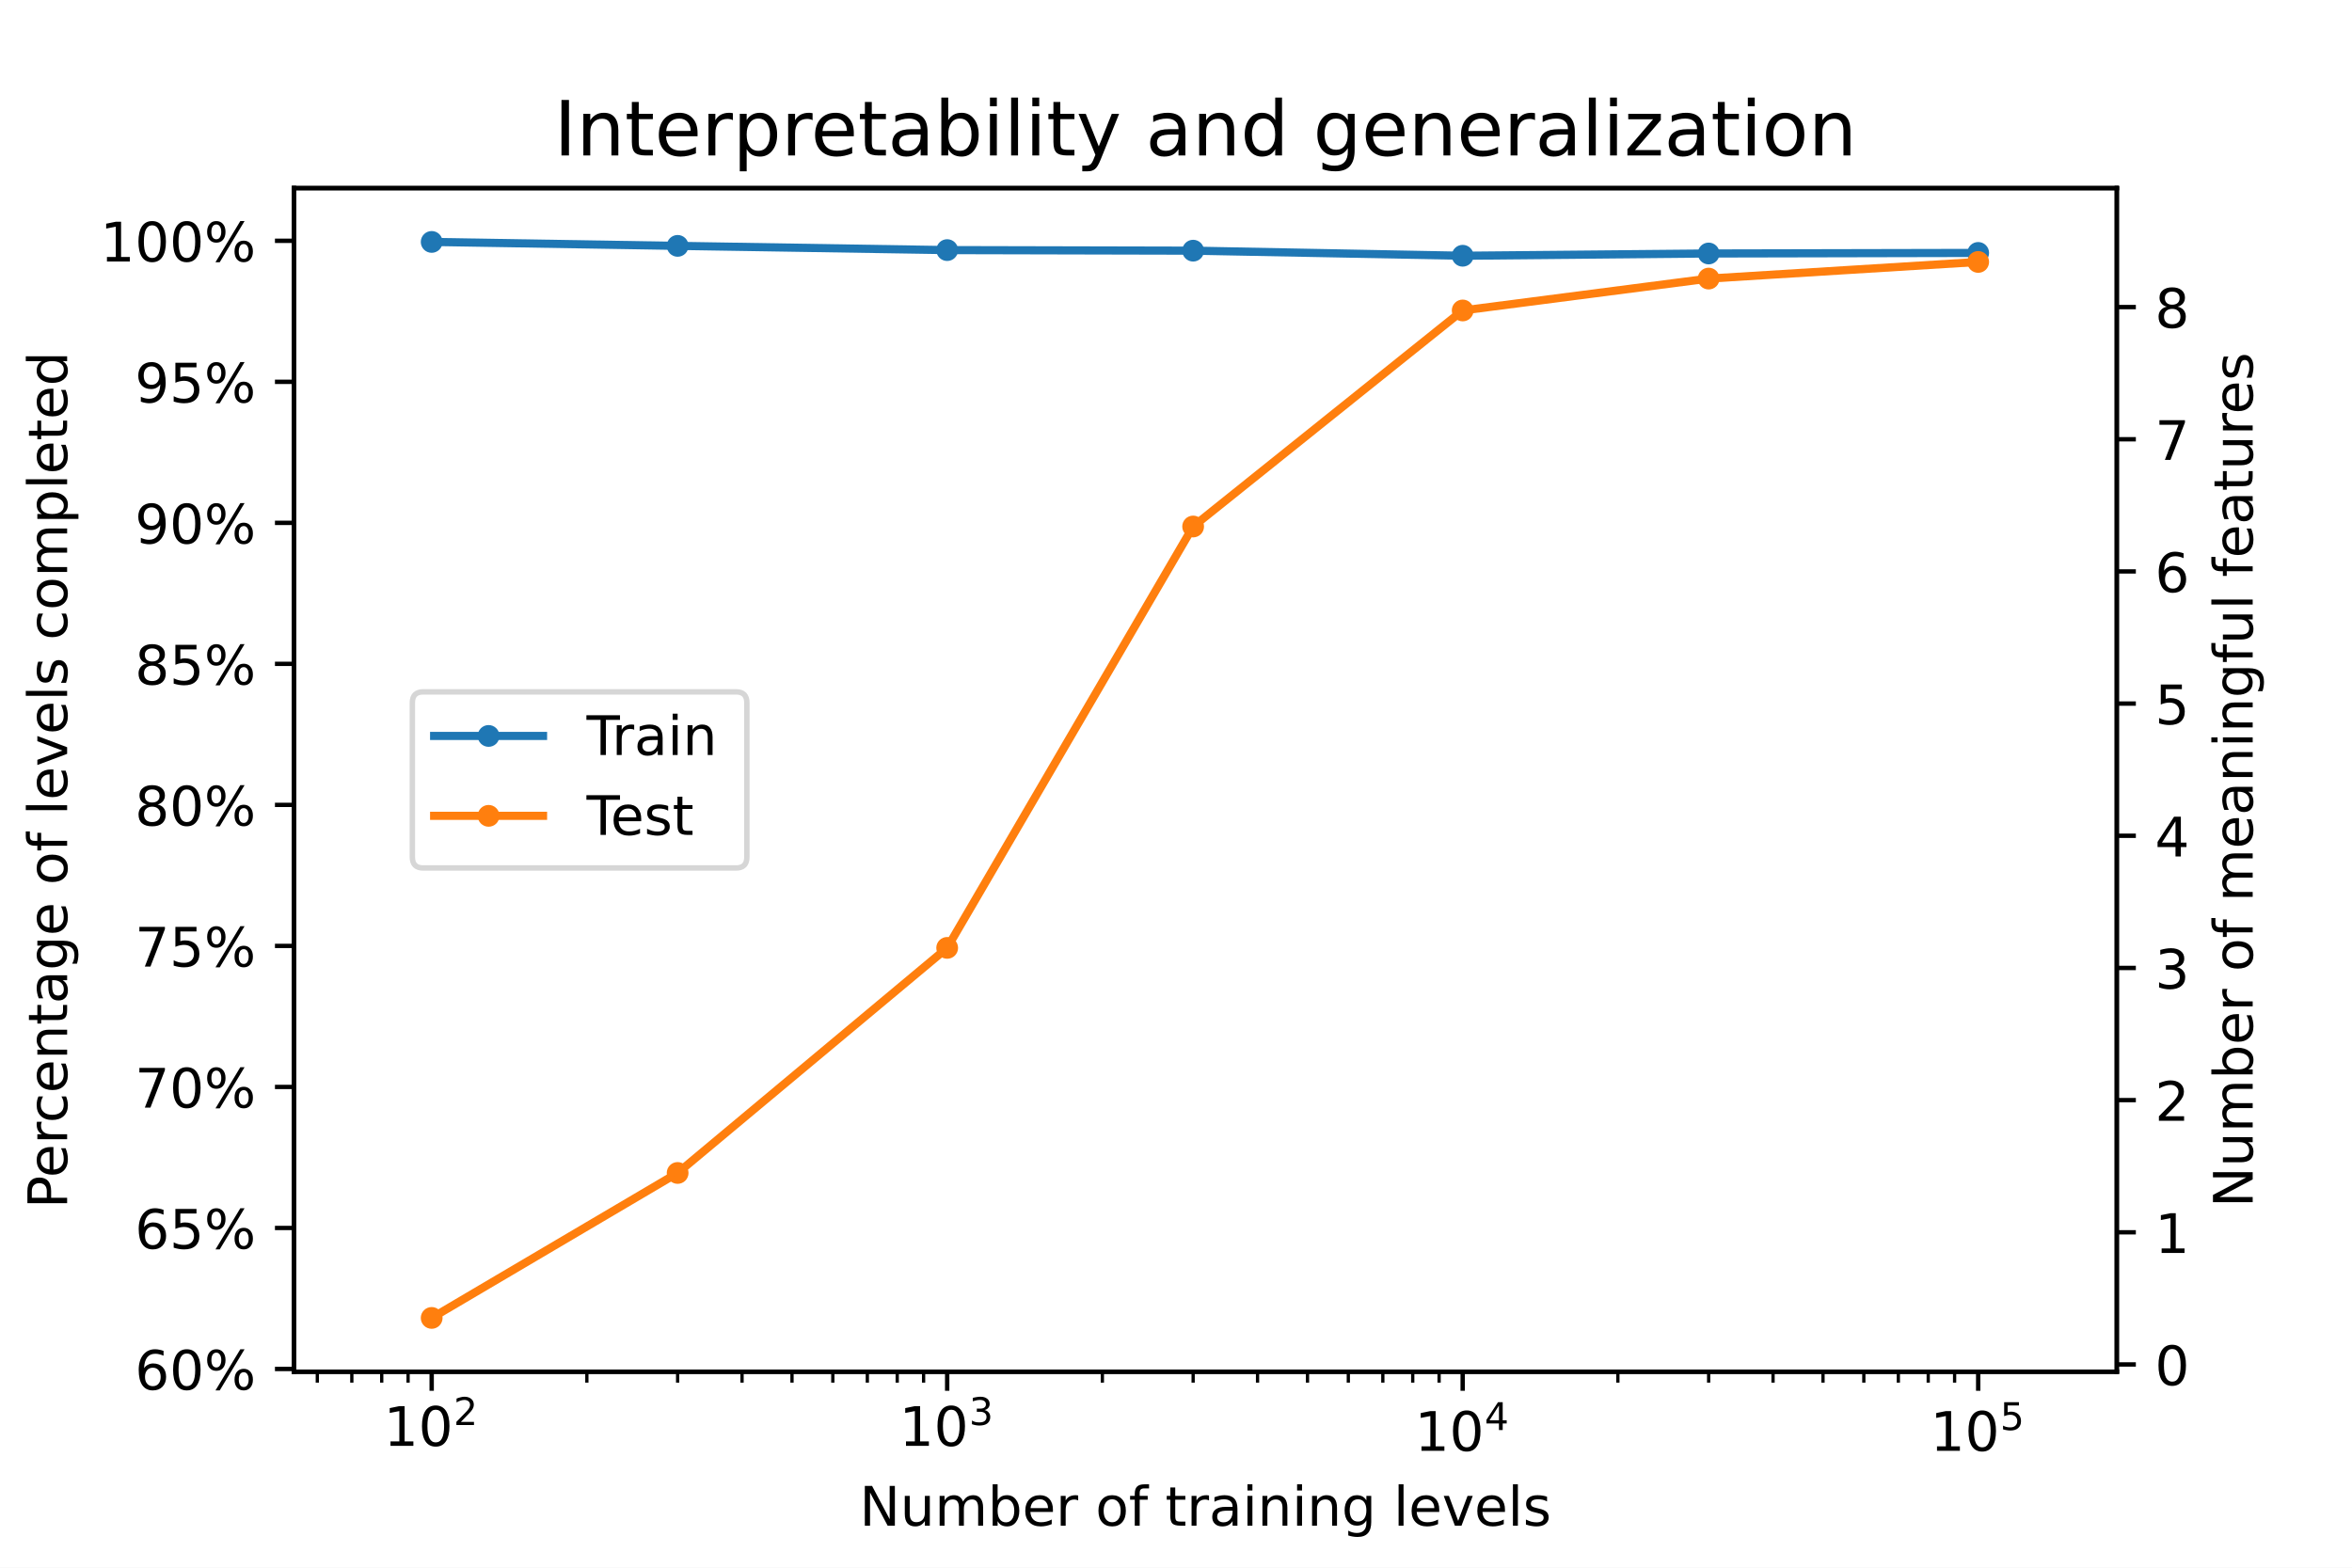
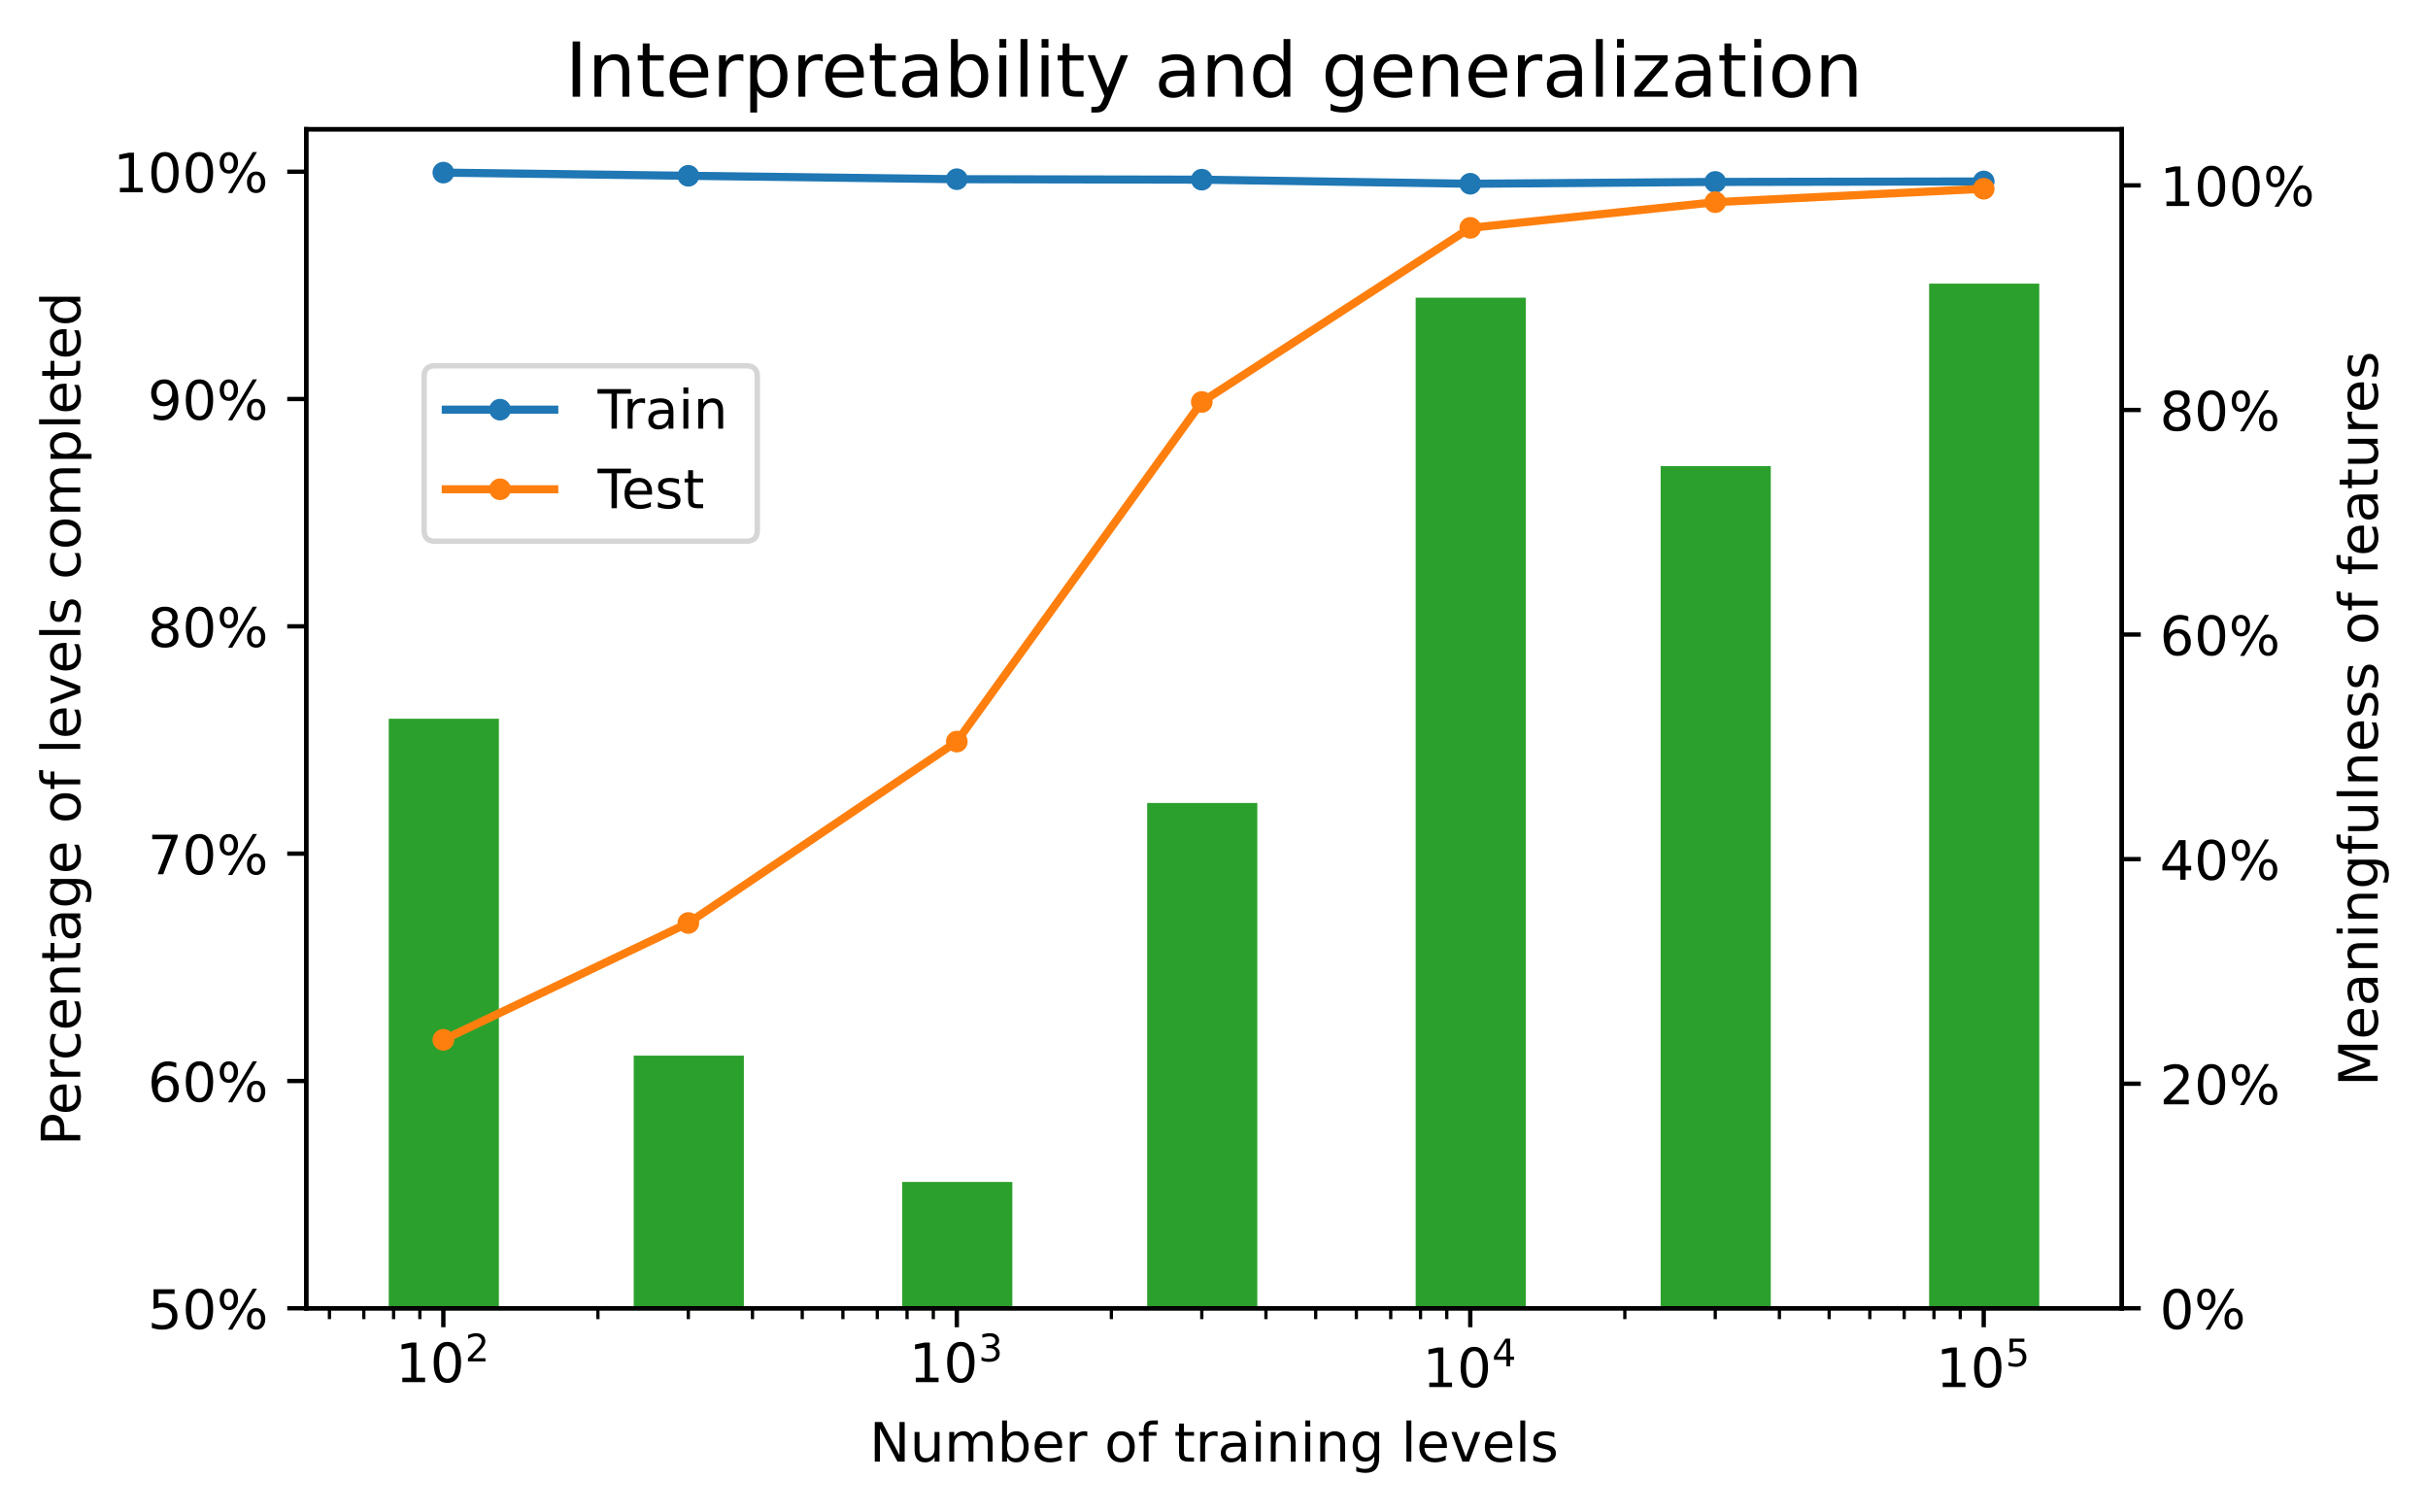
- <svg xmlns="http://www.w3.org/2000/svg" xmlns:xlink="http://www.w3.org/1999/xlink" height="288pt" version="1.1" viewBox="0 0 432 288" width="432pt">
+ <svg xmlns="http://www.w3.org/2000/svg" xmlns:xlink="http://www.w3.org/1999/xlink" height="278.834pt" version="1.1" viewBox="0 0 447.734 278.834" width="447.734pt">
  <defs>
    <style type="text/css">
*{stroke-linecap:butt;stroke-linejoin:round;}
  </style>
  </defs>
  <g id="figure_1">
    <g id="patch_1">
-       <path d="M 0 288  L 432 288  L 432 0  L 0 0  z " style="fill:#ffffff;" />
+       <path d="M 0 278.834  L 447.734 278.834  L 447.734 0  L 0 0  z " style="fill:#ffffff;" />
    </g>
    <g id="axes_1">
      <g id="patch_2">
-         <path d="M 54 252  L 388.8 252  L 388.8 34.56  L 54 34.56  z " style="fill:#ffffff;" />
+         <path d="M 56.467 241.278  L 391.267 241.278  L 391.267 23.838  L 56.467 23.838  z " style="fill:#ffffff;" />
+       </g>
+       <g id="patch_3">
+         <path clip-path="url(#p1c22f70065)" d="M 71.685 241.278  L 91.996 241.278  L 91.996 132.558  L 71.685 132.558  z " style="fill:#2ca02c;" />
+       </g>
+       <g id="patch_4">
+         <path clip-path="url(#p1c22f70065)" d="M 116.861 241.278  L 137.172 241.278  L 137.172 194.684  L 116.861 194.684  z " style="fill:#2ca02c;" />
+       </g>
+       <g id="patch_5">
+         <path clip-path="url(#p1c22f70065)" d="M 166.37 241.278  L 186.68 241.278  L 186.68 217.981  L 166.37 217.981  z " style="fill:#2ca02c;" />
+       </g>
+       <g id="patch_6">
+         <path clip-path="url(#p1c22f70065)" d="M 211.546 241.278  L 231.856 241.278  L 231.856 148.089  L 211.546 148.089  z " style="fill:#2ca02c;" />
+       </g>
+       <g id="patch_7">
+         <path clip-path="url(#p1c22f70065)" d="M 261.054 241.278  L 281.365 241.278  L 281.365 54.901  L 261.054 54.901  z " style="fill:#2ca02c;" />
+       </g>
+       <g id="patch_8">
+         <path clip-path="url(#p1c22f70065)" d="M 306.23 241.278  L 326.541 241.278  L 326.541 85.964  L 306.23 85.964  z " style="fill:#2ca02c;" />
+       </g>
+       <g id="patch_9">
+         <path clip-path="url(#p1c22f70065)" d="M 355.738 241.278  L 376.049 241.278  L 376.049 52.312  L 355.738 52.312  z " style="fill:#2ca02c;" />
      </g>
      <g id="matplotlib.axis_1">
-         <g id="xtick_1">
+         <g id="ytick_1">
          <g id="line2d_1">
            <defs>
-               <path d="M 0 0  L 0 3.5  " id="mb61a79b840" style="stroke:#000000;stroke-width:0.8;" />
+               <path d="M 0 0  L 3.5 0  " id="m2174893a36" style="stroke:#000000;stroke-width:0.8;" />
            </defs>
            <g>
-               <use style="stroke:#000000;stroke-width:0.8;" x="79.288" xlink:href="#mb61a79b840" y="252" />
+               <use style="stroke:#000000;stroke-width:0.8;" x="391.267" xlink:href="#m2174893a36" y="241.278" />
            </g>
          </g>
          <g id="text_1">
-             <g transform="translate(70.48802 266.5984)">
+             <text style="font-family:DejaVu Sans;font-size:10px;font-style:normal;font-weight:normal;text-anchor:start;" transform="rotate(-0, 398.2672, 245.077)" x="398.267" y="245.077">0%</text>
+           </g>
+         </g>
+         <g id="ytick_2">
+           <g id="line2d_2">
+             <g>
+               <use style="stroke:#000000;stroke-width:0.8;" x="391.267" xlink:href="#m2174893a36" y="199.861" />
+             </g>
+           </g>
+           <g id="text_2">
+             <text style="font-family:DejaVu Sans;font-size:10px;font-style:normal;font-weight:normal;text-anchor:start;" transform="rotate(-0, 398.2672, 203.6599)" x="398.267" y="203.66">20%</text>
+           </g>
+         </g>
+         <g id="ytick_3">
+           <g id="line2d_3">
+             <g>
+               <use style="stroke:#000000;stroke-width:0.8;" x="391.267" xlink:href="#m2174893a36" y="158.444" />
+             </g>
+           </g>
+           <g id="text_3">
+             <text style="font-family:DejaVu Sans;font-size:10px;font-style:normal;font-weight:normal;text-anchor:start;" transform="rotate(-0, 398.2672, 162.2427)" x="398.267" y="162.243">40%</text>
+           </g>
+         </g>
+         <g id="ytick_4">
+           <g id="line2d_4">
+             <g>
+               <use style="stroke:#000000;stroke-width:0.8;" x="391.267" xlink:href="#m2174893a36" y="117.026" />
+             </g>
+           </g>
+           <g id="text_4">
+             <text style="font-family:DejaVu Sans;font-size:10px;font-style:normal;font-weight:normal;text-anchor:start;" transform="rotate(-0, 398.2672, 120.8256)" x="398.267" y="120.826">60%</text>
+           </g>
+         </g>
+         <g id="ytick_5">
+           <g id="line2d_5">
+             <g>
+               <use style="stroke:#000000;stroke-width:0.8;" x="391.267" xlink:href="#m2174893a36" y="75.609" />
+             </g>
+           </g>
+           <g id="text_5">
+             <text style="font-family:DejaVu Sans;font-size:10px;font-style:normal;font-weight:normal;text-anchor:start;" transform="rotate(-0, 398.2672, 79.40846)" x="398.267" y="79.408">80%</text>
+           </g>
+         </g>
+         <g id="ytick_6">
+           <g id="line2d_6">
+             <g>
+               <use style="stroke:#000000;stroke-width:0.8;" x="391.267" xlink:href="#m2174893a36" y="34.192" />
+             </g>
+           </g>
+           <g id="text_6">
+             <text style="font-family:DejaVu Sans;font-size:10px;font-style:normal;font-weight:normal;text-anchor:start;" transform="rotate(-0, 398.2672, 37.99132)" x="398.267" y="37.991">100%</text>
+           </g>
+         </g>
+         <g id="text_7">
+           <text style="font-family:DejaVu Sans;font-size:10px;font-style:normal;font-weight:normal;text-anchor:middle;" transform="rotate(-90, 438.4547, 132.5578)" x="438.455" y="132.558">Meaningfulness of features</text>
+         </g>
+       </g>
+       <g id="patch_10">
+         <path d="M 56.467 241.278  L 56.467 23.838  " style="fill:none;stroke:#000000;stroke-linecap:square;stroke-linejoin:miter;stroke-width:0.8;" />
+       </g>
+       <g id="patch_11">
+         <path d="M 391.267 241.278  L 391.267 23.838  " style="fill:none;stroke:#000000;stroke-linecap:square;stroke-linejoin:miter;stroke-width:0.8;" />
+       </g>
+       <g id="patch_12">
+         <path d="M 56.467 241.278  L 391.267 241.278  " style="fill:none;stroke:#000000;stroke-linecap:square;stroke-linejoin:miter;stroke-width:0.8;" />
+       </g>
+       <g id="patch_13">
+         <path d="M 56.467 23.838  L 391.267 23.838  " style="fill:none;stroke:#000000;stroke-linecap:square;stroke-linejoin:miter;stroke-width:0.8;" />
+       </g>
+     </g>
+     <g id="axes_2">
+       <g id="matplotlib.axis_2">
+         <g id="xtick_1">
+           <g id="line2d_7">
+             <defs>
+               <path d="M 0 0  L 0 3.5  " id="me34b62702c" style="stroke:#000000;stroke-width:0.8;" />
+             </defs>
+             <g>
+               <use style="stroke:#000000;stroke-width:0.8;" x="81.755" xlink:href="#me34b62702c" y="241.278" />
+             </g>
+           </g>
+           <g id="text_8">
+             <g transform="translate(72.9552 255.8762)">
              <text>
                <tspan style="font-family:DejaVu Sans;font-size:10px;font-style:book;font-weight:book;" x="0 6.362" y="-0.977">10</tspan>
                <tspan style="font-family:DejaVu Sans;font-size:7px;font-style:book;font-weight:book;" x="12.82" y="-4.805">2</tspan>
              </text>
            </g>
          </g>
        </g>
        <g id="xtick_2">
-           <g id="line2d_2">
-             <g>
-               <use style="stroke:#000000;stroke-width:0.8;" x="173.972" xlink:href="#mb61a79b840" y="252" />
-             </g>
-           </g>
-           <g id="text_2">
-             <g transform="translate(165.1723 266.5984)">
+           <g id="line2d_8">
+             <g>
+               <use style="stroke:#000000;stroke-width:0.8;" x="176.44" xlink:href="#me34b62702c" y="241.278" />
+             </g>
+           </g>
+           <g id="text_9">
+             <g transform="translate(167.6395 255.8762)">
              <text>
                <tspan style="font-family:DejaVu Sans;font-size:10px;font-style:book;font-weight:book;" x="0 6.362" y="-0.977">10</tspan>
                <tspan style="font-family:DejaVu Sans;font-size:7px;font-style:book;font-weight:book;" x="12.82" y="-4.805">3</tspan>
              </text>
            </g>
          </g>
        </g>
        <g id="xtick_3">
-           <g id="line2d_3">
-             <g>
-               <use style="stroke:#000000;stroke-width:0.8;" x="268.657" xlink:href="#mb61a79b840" y="252" />
-             </g>
-           </g>
-           <g id="text_3">
-             <g transform="translate(259.8567 266.5984)">
+           <g id="line2d_9">
+             <g>
+               <use style="stroke:#000000;stroke-width:0.8;" x="271.124" xlink:href="#me34b62702c" y="241.278" />
+             </g>
+           </g>
+           <g id="text_10">
+             <g transform="translate(262.3239 255.8762)">
              <text>
                <tspan style="font-family:DejaVu Sans;font-size:10px;font-style:book;font-weight:book;" x="0 6.362" y="-0.064">10</tspan>
                <tspan style="font-family:DejaVu Sans;font-size:7px;font-style:book;font-weight:book;" x="12.82" y="-3.892">4</tspan>
              </text>
            </g>
          </g>
        </g>
        <g id="xtick_4">
-           <g id="line2d_4">
-             <g>
-               <use style="stroke:#000000;stroke-width:0.8;" x="363.341" xlink:href="#mb61a79b840" y="252" />
-             </g>
-           </g>
-           <g id="text_4">
-             <g transform="translate(354.541 266.5984)">
+           <g id="line2d_10">
+             <g>
+               <use style="stroke:#000000;stroke-width:0.8;" x="365.808" xlink:href="#me34b62702c" y="241.278" />
+             </g>
+           </g>
+           <g id="text_11">
+             <g transform="translate(357.0082 255.8762)">
              <text>
                <tspan style="font-family:DejaVu Sans;font-size:10px;font-style:book;font-weight:book;" x="0 6.362" y="-0.064">10</tspan>
                <tspan style="font-family:DejaVu Sans;font-size:7px;font-style:book;font-weight:book;" x="12.82" y="-3.892">5</tspan>
              </text>
            </g>
          </g>
        </g>
        <g id="xtick_5">
-           <g id="line2d_5">
+           <g id="line2d_11">
            <defs>
-               <path d="M 0 0  L 0 2  " id="m0217cb7e6a" style="stroke:#000000;stroke-width:0.6;" />
+               <path d="M 0 0  L 0 2  " id="m8a08c426f1" style="stroke:#000000;stroke-width:0.6;" />
            </defs>
            <g>
-               <use style="stroke:#000000;stroke-width:0.6;" x="58.282" xlink:href="#m0217cb7e6a" y="252" />
+               <use style="stroke:#000000;stroke-width:0.6;" x="60.75" xlink:href="#m8a08c426f1" y="241.278" />
            </g>
          </g>
        </g>
        <g id="xtick_6">
-           <g id="line2d_6">
-             <g>
-               <use style="stroke:#000000;stroke-width:0.6;" x="64.621" xlink:href="#m0217cb7e6a" y="252" />
+           <g id="line2d_12">
+             <g>
+               <use style="stroke:#000000;stroke-width:0.6;" x="67.088" xlink:href="#m8a08c426f1" y="241.278" />
            </g>
          </g>
        </g>
        <g id="xtick_7">
-           <g id="line2d_7">
-             <g>
-               <use style="stroke:#000000;stroke-width:0.6;" x="70.112" xlink:href="#m0217cb7e6a" y="252" />
+           <g id="line2d_13">
+             <g>
+               <use style="stroke:#000000;stroke-width:0.6;" x="72.579" xlink:href="#m8a08c426f1" y="241.278" />
            </g>
          </g>
        </g>
        <g id="xtick_8">
-           <g id="line2d_8">
-             <g>
-               <use style="stroke:#000000;stroke-width:0.6;" x="74.955" xlink:href="#m0217cb7e6a" y="252" />
+           <g id="line2d_14">
+             <g>
+               <use style="stroke:#000000;stroke-width:0.6;" x="77.423" xlink:href="#m8a08c426f1" y="241.278" />
            </g>
          </g>
        </g>
        <g id="xtick_9">
-           <g id="line2d_9">
-             <g>
-               <use style="stroke:#000000;stroke-width:0.6;" x="107.791" xlink:href="#m0217cb7e6a" y="252" />
+           <g id="line2d_15">
+             <g>
+               <use style="stroke:#000000;stroke-width:0.6;" x="110.258" xlink:href="#m8a08c426f1" y="241.278" />
            </g>
          </g>
        </g>
        <g id="xtick_10">
-           <g id="line2d_10">
-             <g>
-               <use style="stroke:#000000;stroke-width:0.6;" x="124.464" xlink:href="#m0217cb7e6a" y="252" />
+           <g id="line2d_16">
+             <g>
+               <use style="stroke:#000000;stroke-width:0.6;" x="126.931" xlink:href="#m8a08c426f1" y="241.278" />
            </g>
          </g>
        </g>
        <g id="xtick_11">
-           <g id="line2d_11">
-             <g>
-               <use style="stroke:#000000;stroke-width:0.6;" x="136.294" xlink:href="#m0217cb7e6a" y="252" />
+           <g id="line2d_17">
+             <g>
+               <use style="stroke:#000000;stroke-width:0.6;" x="138.761" xlink:href="#m8a08c426f1" y="241.278" />
            </g>
          </g>
        </g>
        <g id="xtick_12">
-           <g id="line2d_12">
-             <g>
-               <use style="stroke:#000000;stroke-width:0.6;" x="145.47" xlink:href="#m0217cb7e6a" y="252" />
+           <g id="line2d_18">
+             <g>
+               <use style="stroke:#000000;stroke-width:0.6;" x="147.937" xlink:href="#m8a08c426f1" y="241.278" />
            </g>
          </g>
        </g>
        <g id="xtick_13">
-           <g id="line2d_13">
-             <g>
-               <use style="stroke:#000000;stroke-width:0.6;" x="152.967" xlink:href="#m0217cb7e6a" y="252" />
+           <g id="line2d_19">
+             <g>
+               <use style="stroke:#000000;stroke-width:0.6;" x="155.434" xlink:href="#m8a08c426f1" y="241.278" />
            </g>
          </g>
        </g>
        <g id="xtick_14">
-           <g id="line2d_14">
-             <g>
-               <use style="stroke:#000000;stroke-width:0.6;" x="159.306" xlink:href="#m0217cb7e6a" y="252" />
+           <g id="line2d_20">
+             <g>
+               <use style="stroke:#000000;stroke-width:0.6;" x="161.773" xlink:href="#m8a08c426f1" y="241.278" />
            </g>
          </g>
        </g>
        <g id="xtick_15">
-           <g id="line2d_15">
-             <g>
-               <use style="stroke:#000000;stroke-width:0.6;" x="164.796" xlink:href="#m0217cb7e6a" y="252" />
+           <g id="line2d_21">
+             <g>
+               <use style="stroke:#000000;stroke-width:0.6;" x="167.264" xlink:href="#m8a08c426f1" y="241.278" />
            </g>
          </g>
        </g>
        <g id="xtick_16">
-           <g id="line2d_16">
-             <g>
-               <use style="stroke:#000000;stroke-width:0.6;" x="169.64" xlink:href="#m0217cb7e6a" y="252" />
+           <g id="line2d_22">
+             <g>
+               <use style="stroke:#000000;stroke-width:0.6;" x="172.107" xlink:href="#m8a08c426f1" y="241.278" />
            </g>
          </g>
        </g>
        <g id="xtick_17">
-           <g id="line2d_17">
-             <g>
-               <use style="stroke:#000000;stroke-width:0.6;" x="202.475" xlink:href="#m0217cb7e6a" y="252" />
+           <g id="line2d_23">
+             <g>
+               <use style="stroke:#000000;stroke-width:0.6;" x="204.942" xlink:href="#m8a08c426f1" y="241.278" />
            </g>
          </g>
        </g>
        <g id="xtick_18">
-           <g id="line2d_18">
-             <g>
-               <use style="stroke:#000000;stroke-width:0.6;" x="219.148" xlink:href="#m0217cb7e6a" y="252" />
+           <g id="line2d_24">
+             <g>
+               <use style="stroke:#000000;stroke-width:0.6;" x="221.615" xlink:href="#m8a08c426f1" y="241.278" />
            </g>
          </g>
        </g>
        <g id="xtick_19">
-           <g id="line2d_19">
-             <g>
-               <use style="stroke:#000000;stroke-width:0.6;" x="230.978" xlink:href="#m0217cb7e6a" y="252" />
+           <g id="line2d_25">
+             <g>
+               <use style="stroke:#000000;stroke-width:0.6;" x="233.445" xlink:href="#m8a08c426f1" y="241.278" />
            </g>
          </g>
        </g>
        <g id="xtick_20">
-           <g id="line2d_20">
-             <g>
-               <use style="stroke:#000000;stroke-width:0.6;" x="240.154" xlink:href="#m0217cb7e6a" y="252" />
+           <g id="line2d_26">
+             <g>
+               <use style="stroke:#000000;stroke-width:0.6;" x="242.621" xlink:href="#m8a08c426f1" y="241.278" />
            </g>
          </g>
        </g>
        <g id="xtick_21">
-           <g id="line2d_21">
-             <g>
-               <use style="stroke:#000000;stroke-width:0.6;" x="247.651" xlink:href="#m0217cb7e6a" y="252" />
+           <g id="line2d_27">
+             <g>
+               <use style="stroke:#000000;stroke-width:0.6;" x="250.118" xlink:href="#m8a08c426f1" y="241.278" />
            </g>
          </g>
        </g>
        <g id="xtick_22">
-           <g id="line2d_22">
-             <g>
-               <use style="stroke:#000000;stroke-width:0.6;" x="253.99" xlink:href="#m0217cb7e6a" y="252" />
+           <g id="line2d_28">
+             <g>
+               <use style="stroke:#000000;stroke-width:0.6;" x="256.457" xlink:href="#m8a08c426f1" y="241.278" />
            </g>
          </g>
        </g>
        <g id="xtick_23">
-           <g id="line2d_23">
-             <g>
-               <use style="stroke:#000000;stroke-width:0.6;" x="259.481" xlink:href="#m0217cb7e6a" y="252" />
+           <g id="line2d_29">
+             <g>
+               <use style="stroke:#000000;stroke-width:0.6;" x="261.948" xlink:href="#m8a08c426f1" y="241.278" />
            </g>
          </g>
        </g>
        <g id="xtick_24">
-           <g id="line2d_24">
-             <g>
-               <use style="stroke:#000000;stroke-width:0.6;" x="264.324" xlink:href="#m0217cb7e6a" y="252" />
+           <g id="line2d_30">
+             <g>
+               <use style="stroke:#000000;stroke-width:0.6;" x="266.791" xlink:href="#m8a08c426f1" y="241.278" />
            </g>
          </g>
        </g>
        <g id="xtick_25">
-           <g id="line2d_25">
-             <g>
-               <use style="stroke:#000000;stroke-width:0.6;" x="297.159" xlink:href="#m0217cb7e6a" y="252" />
+           <g id="line2d_31">
+             <g>
+               <use style="stroke:#000000;stroke-width:0.6;" x="299.627" xlink:href="#m8a08c426f1" y="241.278" />
            </g>
          </g>
        </g>
        <g id="xtick_26">
-           <g id="line2d_26">
-             <g>
-               <use style="stroke:#000000;stroke-width:0.6;" x="313.833" xlink:href="#m0217cb7e6a" y="252" />
+           <g id="line2d_32">
+             <g>
+               <use style="stroke:#000000;stroke-width:0.6;" x="316.3" xlink:href="#m8a08c426f1" y="241.278" />
            </g>
          </g>
        </g>
        <g id="xtick_27">
-           <g id="line2d_27">
-             <g>
-               <use style="stroke:#000000;stroke-width:0.6;" x="325.662" xlink:href="#m0217cb7e6a" y="252" />
+           <g id="line2d_33">
+             <g>
+               <use style="stroke:#000000;stroke-width:0.6;" x="328.13" xlink:href="#m8a08c426f1" y="241.278" />
            </g>
          </g>
        </g>
        <g id="xtick_28">
-           <g id="line2d_28">
-             <g>
-               <use style="stroke:#000000;stroke-width:0.6;" x="334.838" xlink:href="#m0217cb7e6a" y="252" />
+           <g id="line2d_34">
+             <g>
+               <use style="stroke:#000000;stroke-width:0.6;" x="337.305" xlink:href="#m8a08c426f1" y="241.278" />
            </g>
          </g>
        </g>
        <g id="xtick_29">
-           <g id="line2d_29">
-             <g>
-               <use style="stroke:#000000;stroke-width:0.6;" x="342.335" xlink:href="#m0217cb7e6a" y="252" />
+           <g id="line2d_35">
+             <g>
+               <use style="stroke:#000000;stroke-width:0.6;" x="344.803" xlink:href="#m8a08c426f1" y="241.278" />
            </g>
          </g>
        </g>
        <g id="xtick_30">
-           <g id="line2d_30">
-             <g>
-               <use style="stroke:#000000;stroke-width:0.6;" x="348.674" xlink:href="#m0217cb7e6a" y="252" />
+           <g id="line2d_36">
+             <g>
+               <use style="stroke:#000000;stroke-width:0.6;" x="351.141" xlink:href="#m8a08c426f1" y="241.278" />
            </g>
          </g>
        </g>
        <g id="xtick_31">
-           <g id="line2d_31">
-             <g>
-               <use style="stroke:#000000;stroke-width:0.6;" x="354.165" xlink:href="#m0217cb7e6a" y="252" />
+           <g id="line2d_37">
+             <g>
+               <use style="stroke:#000000;stroke-width:0.6;" x="356.632" xlink:href="#m8a08c426f1" y="241.278" />
            </g>
          </g>
        </g>
        <g id="xtick_32">
-           <g id="line2d_32">
-             <g>
-               <use style="stroke:#000000;stroke-width:0.6;" x="359.008" xlink:href="#m0217cb7e6a" y="252" />
-             </g>
-           </g>
-         </g>
-         <g id="text_5">
-           <text style="font-family:DejaVu Sans;font-size:10px;font-style:normal;font-weight:normal;text-anchor:middle;" transform="rotate(-0, 221.4, 280.2766)" x="221.4" y="280.277">Number of training levels</text>
-         </g>
-       </g>
-       <g id="matplotlib.axis_2">
-         <g id="ytick_1">
-           <g id="line2d_33">
-             <defs>
-               <path d="M 0 0  L -3.5 0  " id="mfb83b9c430" style="stroke:#000000;stroke-width:0.8;" />
-             </defs>
-             <g>
-               <use style="stroke:#000000;stroke-width:0.8;" x="54" xlink:href="#mfb83b9c430" y="251.495" />
-             </g>
-           </g>
-           <g id="text_6">
-             <text style="font-family:DejaVu Sans;font-size:10px;font-style:normal;font-weight:normal;text-anchor:end;" transform="rotate(-0, 47, 255.294)" x="47" y="255.294">60%</text>
-           </g>
-         </g>
-         <g id="ytick_2">
-           <g id="line2d_34">
-             <g>
-               <use style="stroke:#000000;stroke-width:0.8;" x="54" xlink:href="#mfb83b9c430" y="225.588" />
-             </g>
-           </g>
-           <g id="text_7">
-             <text style="font-family:DejaVu Sans;font-size:10px;font-style:normal;font-weight:normal;text-anchor:end;" transform="rotate(-0, 47, 229.3867)" x="47" y="229.387">65%</text>
-           </g>
-         </g>
-         <g id="ytick_3">
-           <g id="line2d_35">
-             <g>
-               <use style="stroke:#000000;stroke-width:0.8;" x="54" xlink:href="#mfb83b9c430" y="199.68" />
-             </g>
-           </g>
-           <g id="text_8">
-             <text style="font-family:DejaVu Sans;font-size:10px;font-style:normal;font-weight:normal;text-anchor:end;" transform="rotate(-0, 47, 203.4794)" x="47" y="203.479">70%</text>
-           </g>
-         </g>
-         <g id="ytick_4">
-           <g id="line2d_36">
-             <g>
-               <use style="stroke:#000000;stroke-width:0.8;" x="54" xlink:href="#mfb83b9c430" y="173.773" />
-             </g>
-           </g>
-           <g id="text_9">
-             <text style="font-family:DejaVu Sans;font-size:10px;font-style:normal;font-weight:normal;text-anchor:end;" transform="rotate(-0, 47, 177.5721)" x="47" y="177.572">75%</text>
-           </g>
-         </g>
-         <g id="ytick_5">
-           <g id="line2d_37">
-             <g>
-               <use style="stroke:#000000;stroke-width:0.8;" x="54" xlink:href="#mfb83b9c430" y="147.866" />
-             </g>
-           </g>
-           <g id="text_10">
-             <text style="font-family:DejaVu Sans;font-size:10px;font-style:normal;font-weight:normal;text-anchor:end;" transform="rotate(-0, 47, 151.6648)" x="47" y="151.665">80%</text>
-           </g>
-         </g>
-         <g id="ytick_6">
          <g id="line2d_38">
            <g>
-               <use style="stroke:#000000;stroke-width:0.8;" x="54" xlink:href="#mfb83b9c430" y="121.958" />
-             </g>
-           </g>
-           <g id="text_11">
-             <text style="font-family:DejaVu Sans;font-size:10px;font-style:normal;font-weight:normal;text-anchor:end;" transform="rotate(-0, 47, 125.7575)" x="47" y="125.758">85%</text>
-           </g>
-         </g>
+               <use style="stroke:#000000;stroke-width:0.6;" x="361.476" xlink:href="#m8a08c426f1" y="241.278" />
+             </g>
+           </g>
+         </g>
+         <g id="text_12">
+           <text style="font-family:DejaVu Sans;font-size:10px;font-style:normal;font-weight:normal;text-anchor:middle;" transform="rotate(-0, 223.8672, 269.5544)" x="223.867" y="269.554">Number of training levels</text>
+         </g>
+       </g>
+       <g id="matplotlib.axis_3">
        <g id="ytick_7">
          <g id="line2d_39">
-             <g>
-               <use style="stroke:#000000;stroke-width:0.8;" x="54" xlink:href="#mfb83b9c430" y="96.051" />
-             </g>
-           </g>
-           <g id="text_12">
-             <text style="font-family:DejaVu Sans;font-size:10px;font-style:normal;font-weight:normal;text-anchor:end;" transform="rotate(-0, 47, 99.8502)" x="47" y="99.85">90%</text>
+             <defs>
+               <path d="M 0 0  L -3.5 0  " id="m90e9d81d9b" style="stroke:#000000;stroke-width:0.8;" />
+             </defs>
+             <g>
+               <use style="stroke:#000000;stroke-width:0.8;" x="56.467" xlink:href="#m90e9d81d9b" y="241.278" />
+             </g>
+           </g>
+           <g id="text_13">
+             <text style="font-family:DejaVu Sans;font-size:10px;font-style:normal;font-weight:normal;text-anchor:end;" transform="rotate(-0, 49.46719, 245.077)" x="49.467" y="245.077">50%</text>
          </g>
        </g>
        <g id="ytick_8">
          <g id="line2d_40">
            <g>
-               <use style="stroke:#000000;stroke-width:0.8;" x="54" xlink:href="#mfb83b9c430" y="70.144" />
-             </g>
-           </g>
-           <g id="text_13">
-             <text style="font-family:DejaVu Sans;font-size:10px;font-style:normal;font-weight:normal;text-anchor:end;" transform="rotate(-0, 47, 73.9429)" x="47" y="73.943">95%</text>
+               <use style="stroke:#000000;stroke-width:0.8;" x="56.467" xlink:href="#m90e9d81d9b" y="199.356" />
+             </g>
+           </g>
+           <g id="text_14">
+             <text style="font-family:DejaVu Sans;font-size:10px;font-style:normal;font-weight:normal;text-anchor:end;" transform="rotate(-0, 49.46719, 203.1548)" x="49.467" y="203.155">60%</text>
          </g>
        </g>
        <g id="ytick_9">
          <g id="line2d_41">
            <g>
-               <use style="stroke:#000000;stroke-width:0.8;" x="54" xlink:href="#mfb83b9c430" y="44.236" />
-             </g>
-           </g>
-           <g id="text_14">
-             <text style="font-family:DejaVu Sans;font-size:10px;font-style:normal;font-weight:normal;text-anchor:end;" transform="rotate(-0, 47, 48.0356)" x="47" y="48.036">100%</text>
-           </g>
-         </g>
-         <g id="text_15">
-           <text style="font-family:DejaVu Sans;font-size:10px;font-style:normal;font-weight:normal;text-anchor:middle;" transform="rotate(-90, 12.33125, 143.28)" x="12.331" y="143.28">Percentage of levels completed</text>
-         </g>
-       </g>
-       <g id="line2d_42">
-         <path clip-path="url(#pc56ced9039)" d="M 79.288 44.444  L 124.464 45.169  L 173.972 45.946  L 219.148 46.05  L 268.657 46.983  L 313.833 46.568  L 363.341 46.464  " style="fill:none;stroke:#1f77b4;stroke-linecap:square;stroke-width:1.5;" />
+               <use style="stroke:#000000;stroke-width:0.8;" x="56.467" xlink:href="#m90e9d81d9b" y="157.433" />
+             </g>
+           </g>
+           <g id="text_15">
+             <text style="font-family:DejaVu Sans;font-size:10px;font-style:normal;font-weight:normal;text-anchor:end;" transform="rotate(-0, 49.46719, 161.2326)" x="49.467" y="161.233">70%</text>
+           </g>
+         </g>
+         <g id="ytick_10">
+           <g id="line2d_42">
+             <g>
+               <use style="stroke:#000000;stroke-width:0.8;" x="56.467" xlink:href="#m90e9d81d9b" y="115.511" />
+             </g>
+           </g>
+           <g id="text_16">
+             <text style="font-family:DejaVu Sans;font-size:10px;font-style:normal;font-weight:normal;text-anchor:end;" transform="rotate(-0, 49.46719, 119.3104)" x="49.467" y="119.31">80%</text>
+           </g>
+         </g>
+         <g id="ytick_11">
+           <g id="line2d_43">
+             <g>
+               <use style="stroke:#000000;stroke-width:0.8;" x="56.467" xlink:href="#m90e9d81d9b" y="73.589" />
+             </g>
+           </g>
+           <g id="text_17">
+             <text style="font-family:DejaVu Sans;font-size:10px;font-style:normal;font-weight:normal;text-anchor:end;" transform="rotate(-0, 49.46719, 77.38821)" x="49.467" y="77.388">90%</text>
+           </g>
+         </g>
+         <g id="ytick_12">
+           <g id="line2d_44">
+             <g>
+               <use style="stroke:#000000;stroke-width:0.8;" x="56.467" xlink:href="#m90e9d81d9b" y="31.667" />
+             </g>
+           </g>
+           <g id="text_18">
+             <text style="font-family:DejaVu Sans;font-size:10px;font-style:normal;font-weight:normal;text-anchor:end;" transform="rotate(-0, 49.46719, 35.466)" x="49.467" y="35.466">100%</text>
+           </g>
+         </g>
+         <g id="text_19">
+           <text style="font-family:DejaVu Sans;font-size:10px;font-style:normal;font-weight:normal;text-anchor:middle;" transform="rotate(-90, 14.79844, 132.5578)" x="14.798" y="132.558">Percentage of levels completed</text>
+         </g>
+       </g>
+       <g id="line2d_45">
+         <path clip-path="url(#p1c22f70065)" d="M 81.755 31.834  L 126.931 32.421  L 176.44 33.05  L 221.615 33.134  L 271.124 33.889  L 316.3 33.553  L 365.808 33.469  " style="fill:none;stroke:#1f77b4;stroke-linecap:square;stroke-width:1.5;" />
        <defs>
-           <path d="M 0 1.5  C 0.398 1.5 0.779 1.342 1.061 1.061  C 1.342 0.779 1.5 0.398 1.5 0  C 1.5 -0.398 1.342 -0.779 1.061 -1.061  C 0.779 -1.342 0.398 -1.5 0 -1.5  C -0.398 -1.5 -0.779 -1.342 -1.061 -1.061  C -1.342 -0.779 -1.5 -0.398 -1.5 0  C -1.5 0.398 -1.342 0.779 -1.061 1.061  C -0.779 1.342 -0.398 1.5 0 1.5  z " id="m73d593442d" style="stroke:#1f77b4;" />
+           <path d="M 0 1.5  C 0.398 1.5 0.779 1.342 1.061 1.061  C 1.342 0.779 1.5 0.398 1.5 0  C 1.5 -0.398 1.342 -0.779 1.061 -1.061  C 0.779 -1.342 0.398 -1.5 0 -1.5  C -0.398 -1.5 -0.779 -1.342 -1.061 -1.061  C -1.342 -0.779 -1.5 -0.398 -1.5 0  C -1.5 0.398 -1.342 0.779 -1.061 1.061  C -0.779 1.342 -0.398 1.5 0 1.5  z " id="mfed27737d2" style="stroke:#1f77b4;" />
        </defs>
-         <g clip-path="url(#pc56ced9039)">
-           <use style="fill:#1f77b4;stroke:#1f77b4;" x="79.288" xlink:href="#m73d593442d" y="44.444" />
-           <use style="fill:#1f77b4;stroke:#1f77b4;" x="124.464" xlink:href="#m73d593442d" y="45.169" />
-           <use style="fill:#1f77b4;stroke:#1f77b4;" x="173.972" xlink:href="#m73d593442d" y="45.946" />
-           <use style="fill:#1f77b4;stroke:#1f77b4;" x="219.148" xlink:href="#m73d593442d" y="46.05" />
-           <use style="fill:#1f77b4;stroke:#1f77b4;" x="268.657" xlink:href="#m73d593442d" y="46.983" />
-           <use style="fill:#1f77b4;stroke:#1f77b4;" x="313.833" xlink:href="#m73d593442d" y="46.568" />
-           <use style="fill:#1f77b4;stroke:#1f77b4;" x="363.341" xlink:href="#m73d593442d" y="46.464" />
-         </g>
-       </g>
-       <g id="line2d_43">
-         <path clip-path="url(#pc56ced9039)" d="M 79.288 242.116  L 124.464 215.484  L 173.972 174.136  L 219.148 96.725  L 268.657 57.035  L 313.833 51.18  L 363.341 48.122  " style="fill:none;stroke:#ff7f0e;stroke-linecap:square;stroke-width:1.5;" />
+         <g clip-path="url(#p1c22f70065)">
+           <use style="fill:#1f77b4;stroke:#1f77b4;" x="81.755" xlink:href="#mfed27737d2" y="31.834" />
+           <use style="fill:#1f77b4;stroke:#1f77b4;" x="126.931" xlink:href="#mfed27737d2" y="32.421" />
+           <use style="fill:#1f77b4;stroke:#1f77b4;" x="176.44" xlink:href="#mfed27737d2" y="33.05" />
+           <use style="fill:#1f77b4;stroke:#1f77b4;" x="221.615" xlink:href="#mfed27737d2" y="33.134" />
+           <use style="fill:#1f77b4;stroke:#1f77b4;" x="271.124" xlink:href="#mfed27737d2" y="33.889" />
+           <use style="fill:#1f77b4;stroke:#1f77b4;" x="316.3" xlink:href="#mfed27737d2" y="33.553" />
+           <use style="fill:#1f77b4;stroke:#1f77b4;" x="365.808" xlink:href="#mfed27737d2" y="33.469" />
+         </g>
+       </g>
+       <g id="line2d_46">
+         <path clip-path="url(#p1c22f70065)" d="M 81.755 191.768  L 126.931 170.22  L 176.44 136.766  L 221.615 74.134  L 271.124 42.022  L 316.3 37.284  L 365.808 34.811  " style="fill:none;stroke:#ff7f0e;stroke-linecap:square;stroke-width:1.5;" />
        <defs>
-           <path d="M 0 1.5  C 0.398 1.5 0.779 1.342 1.061 1.061  C 1.342 0.779 1.5 0.398 1.5 0  C 1.5 -0.398 1.342 -0.779 1.061 -1.061  C 0.779 -1.342 0.398 -1.5 0 -1.5  C -0.398 -1.5 -0.779 -1.342 -1.061 -1.061  C -1.342 -0.779 -1.5 -0.398 -1.5 0  C -1.5 0.398 -1.342 0.779 -1.061 1.061  C -0.779 1.342 -0.398 1.5 0 1.5  z " id="m71ec028f00" style="stroke:#ff7f0e;" />
+           <path d="M 0 1.5  C 0.398 1.5 0.779 1.342 1.061 1.061  C 1.342 0.779 1.5 0.398 1.5 0  C 1.5 -0.398 1.342 -0.779 1.061 -1.061  C 0.779 -1.342 0.398 -1.5 0 -1.5  C -0.398 -1.5 -0.779 -1.342 -1.061 -1.061  C -1.342 -0.779 -1.5 -0.398 -1.5 0  C -1.5 0.398 -1.342 0.779 -1.061 1.061  C -0.779 1.342 -0.398 1.5 0 1.5  z " id="mb1469e3767" style="stroke:#ff7f0e;" />
        </defs>
-         <g clip-path="url(#pc56ced9039)">
-           <use style="fill:#ff7f0e;stroke:#ff7f0e;" x="79.288" xlink:href="#m71ec028f00" y="242.116" />
-           <use style="fill:#ff7f0e;stroke:#ff7f0e;" x="124.464" xlink:href="#m71ec028f00" y="215.484" />
-           <use style="fill:#ff7f0e;stroke:#ff7f0e;" x="173.972" xlink:href="#m71ec028f00" y="174.136" />
-           <use style="fill:#ff7f0e;stroke:#ff7f0e;" x="219.148" xlink:href="#m71ec028f00" y="96.725" />
-           <use style="fill:#ff7f0e;stroke:#ff7f0e;" x="268.657" xlink:href="#m71ec028f00" y="57.035" />
-           <use style="fill:#ff7f0e;stroke:#ff7f0e;" x="313.833" xlink:href="#m71ec028f00" y="51.18" />
-           <use style="fill:#ff7f0e;stroke:#ff7f0e;" x="363.341" xlink:href="#m71ec028f00" y="48.122" />
-         </g>
-       </g>
-       <g id="patch_3">
-         <path d="M 54 252  L 54 34.56  " style="fill:none;stroke:#000000;stroke-linecap:square;stroke-linejoin:miter;stroke-width:0.8;" />
-       </g>
-       <g id="patch_4">
-         <path d="M 388.8 252  L 388.8 34.56  " style="fill:none;stroke:#000000;stroke-linecap:square;stroke-linejoin:miter;stroke-width:0.8;" />
-       </g>
-       <g id="patch_5">
-         <path d="M 54 252  L 388.8 252  " style="fill:none;stroke:#000000;stroke-linecap:square;stroke-linejoin:miter;stroke-width:0.8;" />
-       </g>
-       <g id="patch_6">
-         <path d="M 54 34.56  L 388.8 34.56  " style="fill:none;stroke:#000000;stroke-linecap:square;stroke-linejoin:miter;stroke-width:0.8;" />
-       </g>
-       <g id="text_16">
-         <text style="font-family:DejaVu Sans;font-size:14px;font-style:normal;font-weight:normal;text-anchor:middle;" transform="rotate(-0, 221.4, 28.56)" x="221.4" y="28.56">Interpretability and generalization</text>
+         <g clip-path="url(#p1c22f70065)">
+           <use style="fill:#ff7f0e;stroke:#ff7f0e;" x="81.755" xlink:href="#mb1469e3767" y="191.768" />
+           <use style="fill:#ff7f0e;stroke:#ff7f0e;" x="126.931" xlink:href="#mb1469e3767" y="170.22" />
+           <use style="fill:#ff7f0e;stroke:#ff7f0e;" x="176.44" xlink:href="#mb1469e3767" y="136.766" />
+           <use style="fill:#ff7f0e;stroke:#ff7f0e;" x="221.615" xlink:href="#mb1469e3767" y="74.134" />
+           <use style="fill:#ff7f0e;stroke:#ff7f0e;" x="271.124" xlink:href="#mb1469e3767" y="42.022" />
+           <use style="fill:#ff7f0e;stroke:#ff7f0e;" x="316.3" xlink:href="#mb1469e3767" y="37.284" />
+           <use style="fill:#ff7f0e;stroke:#ff7f0e;" x="365.808" xlink:href="#mb1469e3767" y="34.811" />
+         </g>
+       </g>
+       <g id="patch_14">
+         <path d="M 56.467 241.278  L 56.467 23.838  " style="fill:none;stroke:#000000;stroke-linecap:square;stroke-linejoin:miter;stroke-width:0.8;" />
+       </g>
+       <g id="patch_15">
+         <path d="M 391.267 241.278  L 391.267 23.838  " style="fill:none;stroke:#000000;stroke-linecap:square;stroke-linejoin:miter;stroke-width:0.8;" />
+       </g>
+       <g id="patch_16">
+         <path d="M 56.467 241.278  L 391.267 241.278  " style="fill:none;stroke:#000000;stroke-linecap:square;stroke-linejoin:miter;stroke-width:0.8;" />
+       </g>
+       <g id="patch_17">
+         <path d="M 56.467 23.838  L 391.267 23.838  " style="fill:none;stroke:#000000;stroke-linecap:square;stroke-linejoin:miter;stroke-width:0.8;" />
+       </g>
+       <g id="text_20">
+         <text style="font-family:DejaVu Sans;font-size:14px;font-style:normal;font-weight:normal;text-anchor:middle;" transform="rotate(-0, 223.8672, 17.83781)" x="223.867" y="17.838">Interpretability and generalization</text>
      </g>
      <g id="legend_1">
-         <g id="patch_7">
-           <path d="M 77.74 159.458  L 135.181 159.458  Q 137.181 159.458 137.181 157.458  L 137.181 129.102  Q 137.181 127.102 135.181 127.102  L 77.74 127.102  Q 75.74 127.102 75.74 129.102  L 75.74 157.458  Q 75.74 159.458 77.74 159.458  z " style="fill:#ffffff;opacity:0.8;stroke:#cccccc;stroke-linejoin:miter;" />
-         </g>
-         <g id="line2d_44">
-           <path d="M 79.74 135.2  L 99.74 135.2  " style="fill:none;stroke:#1f77b4;stroke-linecap:square;stroke-width:1.5;" />
-         </g>
-         <g id="line2d_45">
+         <g id="patch_18">
+           <path d="M 80.207 99.812  L 137.648 99.812  Q 139.648 99.812 139.648 97.812  L 139.648 69.456  Q 139.648 67.456 137.648 67.456  L 80.207 67.456  Q 78.207 67.456 78.207 69.456  L 78.207 97.812  Q 78.207 99.812 80.207 99.812  z " style="fill:#ffffff;opacity:0.8;stroke:#cccccc;stroke-linejoin:miter;" />
+         </g>
+         <g id="line2d_47">
+           <path d="M 82.207 75.554  L 102.207 75.554  " style="fill:none;stroke:#1f77b4;stroke-linecap:square;stroke-width:1.5;" />
+         </g>
+         <g id="line2d_48">
          <g>
-             <use style="fill:#1f77b4;stroke:#1f77b4;" x="89.74" xlink:href="#m73d593442d" y="135.2" />
-           </g>
-         </g>
-         <g id="text_17">
-           <text style="font-family:DejaVu Sans;font-size:10px;font-style:normal;font-weight:normal;text-anchor:start;" transform="rotate(-0, 107.74, 138.7003)" x="107.74" y="138.7">Train</text>
-         </g>
-         <g id="line2d_46">
-           <path d="M 79.74 149.878  L 99.74 149.878  " style="fill:none;stroke:#ff7f0e;stroke-linecap:square;stroke-width:1.5;" />
-         </g>
-         <g id="line2d_47">
+             <use style="fill:#1f77b4;stroke:#1f77b4;" x="92.207" xlink:href="#mfed27737d2" y="75.554" />
+           </g>
+         </g>
+         <g id="text_21">
+           <text style="font-family:DejaVu Sans;font-size:10px;font-style:normal;font-weight:normal;text-anchor:start;" transform="rotate(-0, 110.2072, 79.05412)" x="110.207" y="79.054">Train</text>
+         </g>
+         <g id="line2d_49">
+           <path d="M 82.207 90.232  L 102.207 90.232  " style="fill:none;stroke:#ff7f0e;stroke-linecap:square;stroke-width:1.5;" />
+         </g>
+         <g id="line2d_50">
          <g>
-             <use style="fill:#ff7f0e;stroke:#ff7f0e;" x="89.74" xlink:href="#m71ec028f00" y="149.878" />
-           </g>
-         </g>
-         <g id="text_18">
-           <text style="font-family:DejaVu Sans;font-size:10px;font-style:normal;font-weight:normal;text-anchor:start;" transform="rotate(-0, 107.74, 153.3784)" x="107.74" y="153.378">Test</text>
-         </g>
-       </g>
-     </g>
-     <g id="axes_2">
-       <g id="patch_8">
-         <path clip-path="url(#pc56ced9039)" d="M 69.218 250.665  L 89.529 250.665  L 89.529 250.665  L 69.218 250.665  z " style="fill:#2ca02c;" />
-       </g>
-       <g id="patch_9">
-         <path clip-path="url(#pc56ced9039)" d="M 114.394 250.665  L 134.705 250.665  L 134.705 250.665  L 114.394 250.665  z " style="fill:#2ca02c;" />
-       </g>
-       <g id="patch_10">
-         <path clip-path="url(#pc56ced9039)" d="M 163.903 250.665  L 184.213 250.665  L 184.213 250.665  L 163.903 250.665  z " style="fill:#2ca02c;" />
-       </g>
-       <g id="patch_11">
-         <path clip-path="url(#pc56ced9039)" d="M 209.078 250.665  L 229.389 250.665  L 229.389 250.665  L 209.078 250.665  z " style="fill:#2ca02c;" />
-       </g>
-       <g id="patch_12">
-         <path clip-path="url(#pc56ced9039)" d="M 258.587 250.665  L 278.897 250.665  L 278.897 250.665  L 258.587 250.665  z " style="fill:#2ca02c;" />
-       </g>
-       <g id="patch_13">
-         <path clip-path="url(#pc56ced9039)" d="M 303.763 250.665  L 324.073 250.665  L 324.073 250.665  L 303.763 250.665  z " style="fill:#2ca02c;" />
-       </g>
-       <g id="patch_14">
-         <path clip-path="url(#pc56ced9039)" d="M 353.271 250.665  L 373.582 250.665  L 373.582 250.665  L 353.271 250.665  z " style="fill:#2ca02c;" />
-       </g>
-       <g id="matplotlib.axis_3">
-         <g id="ytick_10">
-           <g id="line2d_48">
-             <defs>
-               <path d="M 0 0  L 3.5 0  " id="m8d054a66f8" style="stroke:#000000;stroke-width:0.8;" />
-             </defs>
-             <g>
-               <use style="stroke:#000000;stroke-width:0.8;" x="388.8" xlink:href="#m8d054a66f8" y="250.665" />
-             </g>
-           </g>
-           <g id="text_19">
-             <text style="font-family:DejaVu Sans;font-size:10px;font-style:normal;font-weight:normal;text-anchor:start;" transform="rotate(-0, 395.8, 254.4637)" x="395.8" y="254.464">0</text>
-           </g>
-         </g>
-         <g id="ytick_11">
-           <g id="line2d_49">
-             <g>
-               <use style="stroke:#000000;stroke-width:0.8;" x="388.8" xlink:href="#m8d054a66f8" y="226.383" />
-             </g>
-           </g>
-           <g id="text_20">
-             <text style="font-family:DejaVu Sans;font-size:10px;font-style:normal;font-weight:normal;text-anchor:start;" transform="rotate(-0, 395.8, 230.1823)" x="395.8" y="230.182">1</text>
-           </g>
-         </g>
-         <g id="ytick_12">
-           <g id="line2d_50">
-             <g>
-               <use style="stroke:#000000;stroke-width:0.8;" x="388.8" xlink:href="#m8d054a66f8" y="202.102" />
-             </g>
-           </g>
-           <g id="text_21">
-             <text style="font-family:DejaVu Sans;font-size:10px;font-style:normal;font-weight:normal;text-anchor:start;" transform="rotate(-0, 395.8, 205.9009)" x="395.8" y="205.901">2</text>
-           </g>
-         </g>
-         <g id="ytick_13">
-           <g id="line2d_51">
-             <g>
-               <use style="stroke:#000000;stroke-width:0.8;" x="388.8" xlink:href="#m8d054a66f8" y="177.82" />
-             </g>
-           </g>
-           <g id="text_22">
-             <text style="font-family:DejaVu Sans;font-size:10px;font-style:normal;font-weight:normal;text-anchor:start;" transform="rotate(-0, 395.8, 181.6195)" x="395.8" y="181.62">3</text>
-           </g>
-         </g>
-         <g id="ytick_14">
-           <g id="line2d_52">
-             <g>
-               <use style="stroke:#000000;stroke-width:0.8;" x="388.8" xlink:href="#m8d054a66f8" y="153.539" />
-             </g>
-           </g>
-           <g id="text_23">
-             <text style="font-family:DejaVu Sans;font-size:10px;font-style:normal;font-weight:normal;text-anchor:start;" transform="rotate(-0, 395.8, 157.3381)" x="395.8" y="157.338">4</text>
-           </g>
-         </g>
-         <g id="ytick_15">
-           <g id="line2d_53">
-             <g>
-               <use style="stroke:#000000;stroke-width:0.8;" x="388.8" xlink:href="#m8d054a66f8" y="129.257" />
-             </g>
-           </g>
-           <g id="text_24">
-             <text style="font-family:DejaVu Sans;font-size:10px;font-style:normal;font-weight:normal;text-anchor:start;" transform="rotate(-0, 395.8, 133.0567)" x="395.8" y="133.057">5</text>
-           </g>
-         </g>
-         <g id="ytick_16">
-           <g id="line2d_54">
-             <g>
-               <use style="stroke:#000000;stroke-width:0.8;" x="388.8" xlink:href="#m8d054a66f8" y="104.976" />
-             </g>
-           </g>
-           <g id="text_25">
-             <text style="font-family:DejaVu Sans;font-size:10px;font-style:normal;font-weight:normal;text-anchor:start;" transform="rotate(-0, 395.8, 108.7753)" x="395.8" y="108.775">6</text>
-           </g>
-         </g>
-         <g id="ytick_17">
-           <g id="line2d_55">
-             <g>
-               <use style="stroke:#000000;stroke-width:0.8;" x="388.8" xlink:href="#m8d054a66f8" y="80.695" />
-             </g>
-           </g>
-           <g id="text_26">
-             <text style="font-family:DejaVu Sans;font-size:10px;font-style:normal;font-weight:normal;text-anchor:start;" transform="rotate(-0, 395.8, 84.49389)" x="395.8" y="84.494">7</text>
-           </g>
-         </g>
-         <g id="ytick_18">
-           <g id="line2d_56">
-             <g>
-               <use style="stroke:#000000;stroke-width:0.8;" x="388.8" xlink:href="#m8d054a66f8" y="56.413" />
-             </g>
-           </g>
-           <g id="text_27">
-             <text style="font-family:DejaVu Sans;font-size:10px;font-style:normal;font-weight:normal;text-anchor:start;" transform="rotate(-0, 395.8, 60.21249)" x="395.8" y="60.212">8</text>
-           </g>
-         </g>
-         <g id="text_28">
-           <text style="font-family:DejaVu Sans;font-size:10px;font-style:normal;font-weight:normal;text-anchor:middle;" transform="rotate(-90, 413.7609, 143.28)" x="413.761" y="143.28">Number of meaningful features</text>
-         </g>
-       </g>
-       <g id="patch_15">
-         <path d="M 54 252  L 54 34.56  " style="fill:none;stroke:#000000;stroke-linecap:square;stroke-linejoin:miter;stroke-width:0.8;" />
-       </g>
-       <g id="patch_16">
-         <path d="M 388.8 252  L 388.8 34.56  " style="fill:none;stroke:#000000;stroke-linecap:square;stroke-linejoin:miter;stroke-width:0.8;" />
-       </g>
-       <g id="patch_17">
-         <path d="M 54 252  L 388.8 252  " style="fill:none;stroke:#000000;stroke-linecap:square;stroke-linejoin:miter;stroke-width:0.8;" />
-       </g>
-       <g id="patch_18">
-         <path d="M 54 34.56  L 388.8 34.56  " style="fill:none;stroke:#000000;stroke-linecap:square;stroke-linejoin:miter;stroke-width:0.8;" />
+             <use style="fill:#ff7f0e;stroke:#ff7f0e;" x="92.207" xlink:href="#mb1469e3767" y="90.232" />
+           </g>
+         </g>
+         <g id="text_22">
+           <text style="font-family:DejaVu Sans;font-size:10px;font-style:normal;font-weight:normal;text-anchor:start;" transform="rotate(-0, 110.2072, 93.73225)" x="110.207" y="93.732">Test</text>
+         </g>
      </g>
    </g>
  </g>
  <defs>
-     <clipPath id="pc56ced9039">
-       <rect height="217.44" width="334.8" x="54" y="34.56" />
+     <clipPath id="p1c22f70065">
+       <rect height="217.44" width="334.8" x="56.467" y="23.838" />
    </clipPath>
  </defs>
</svg>
